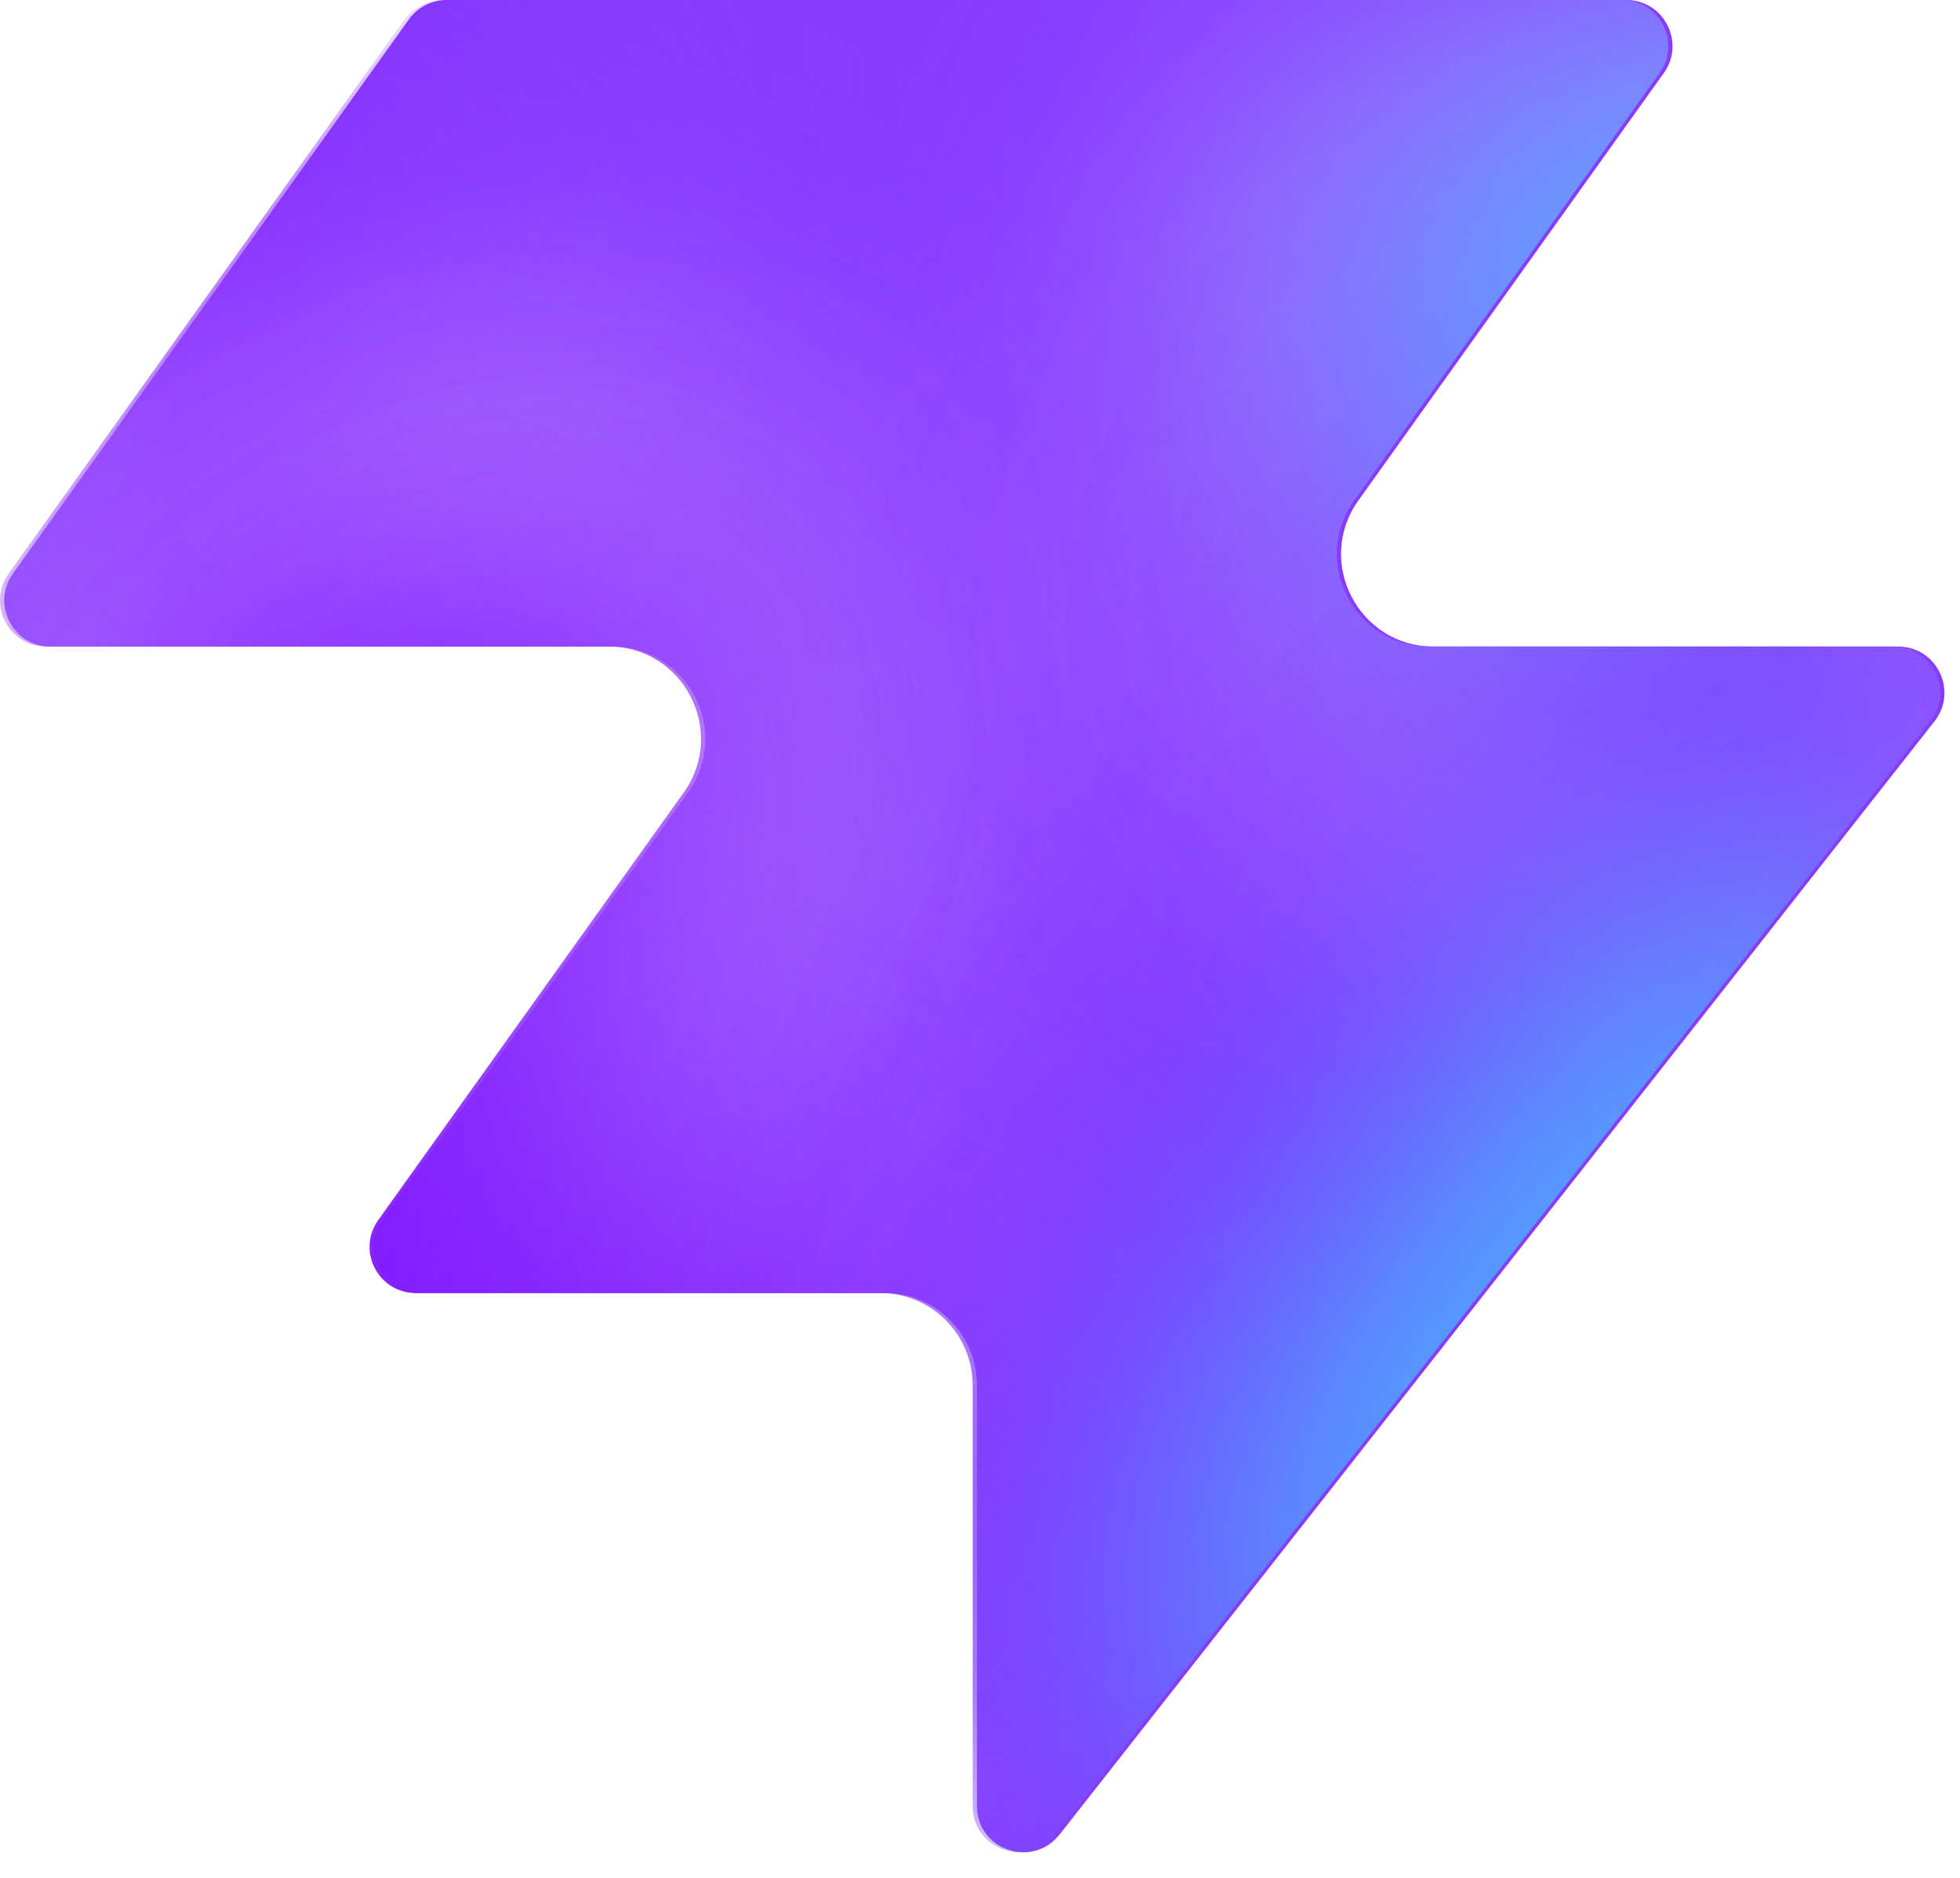
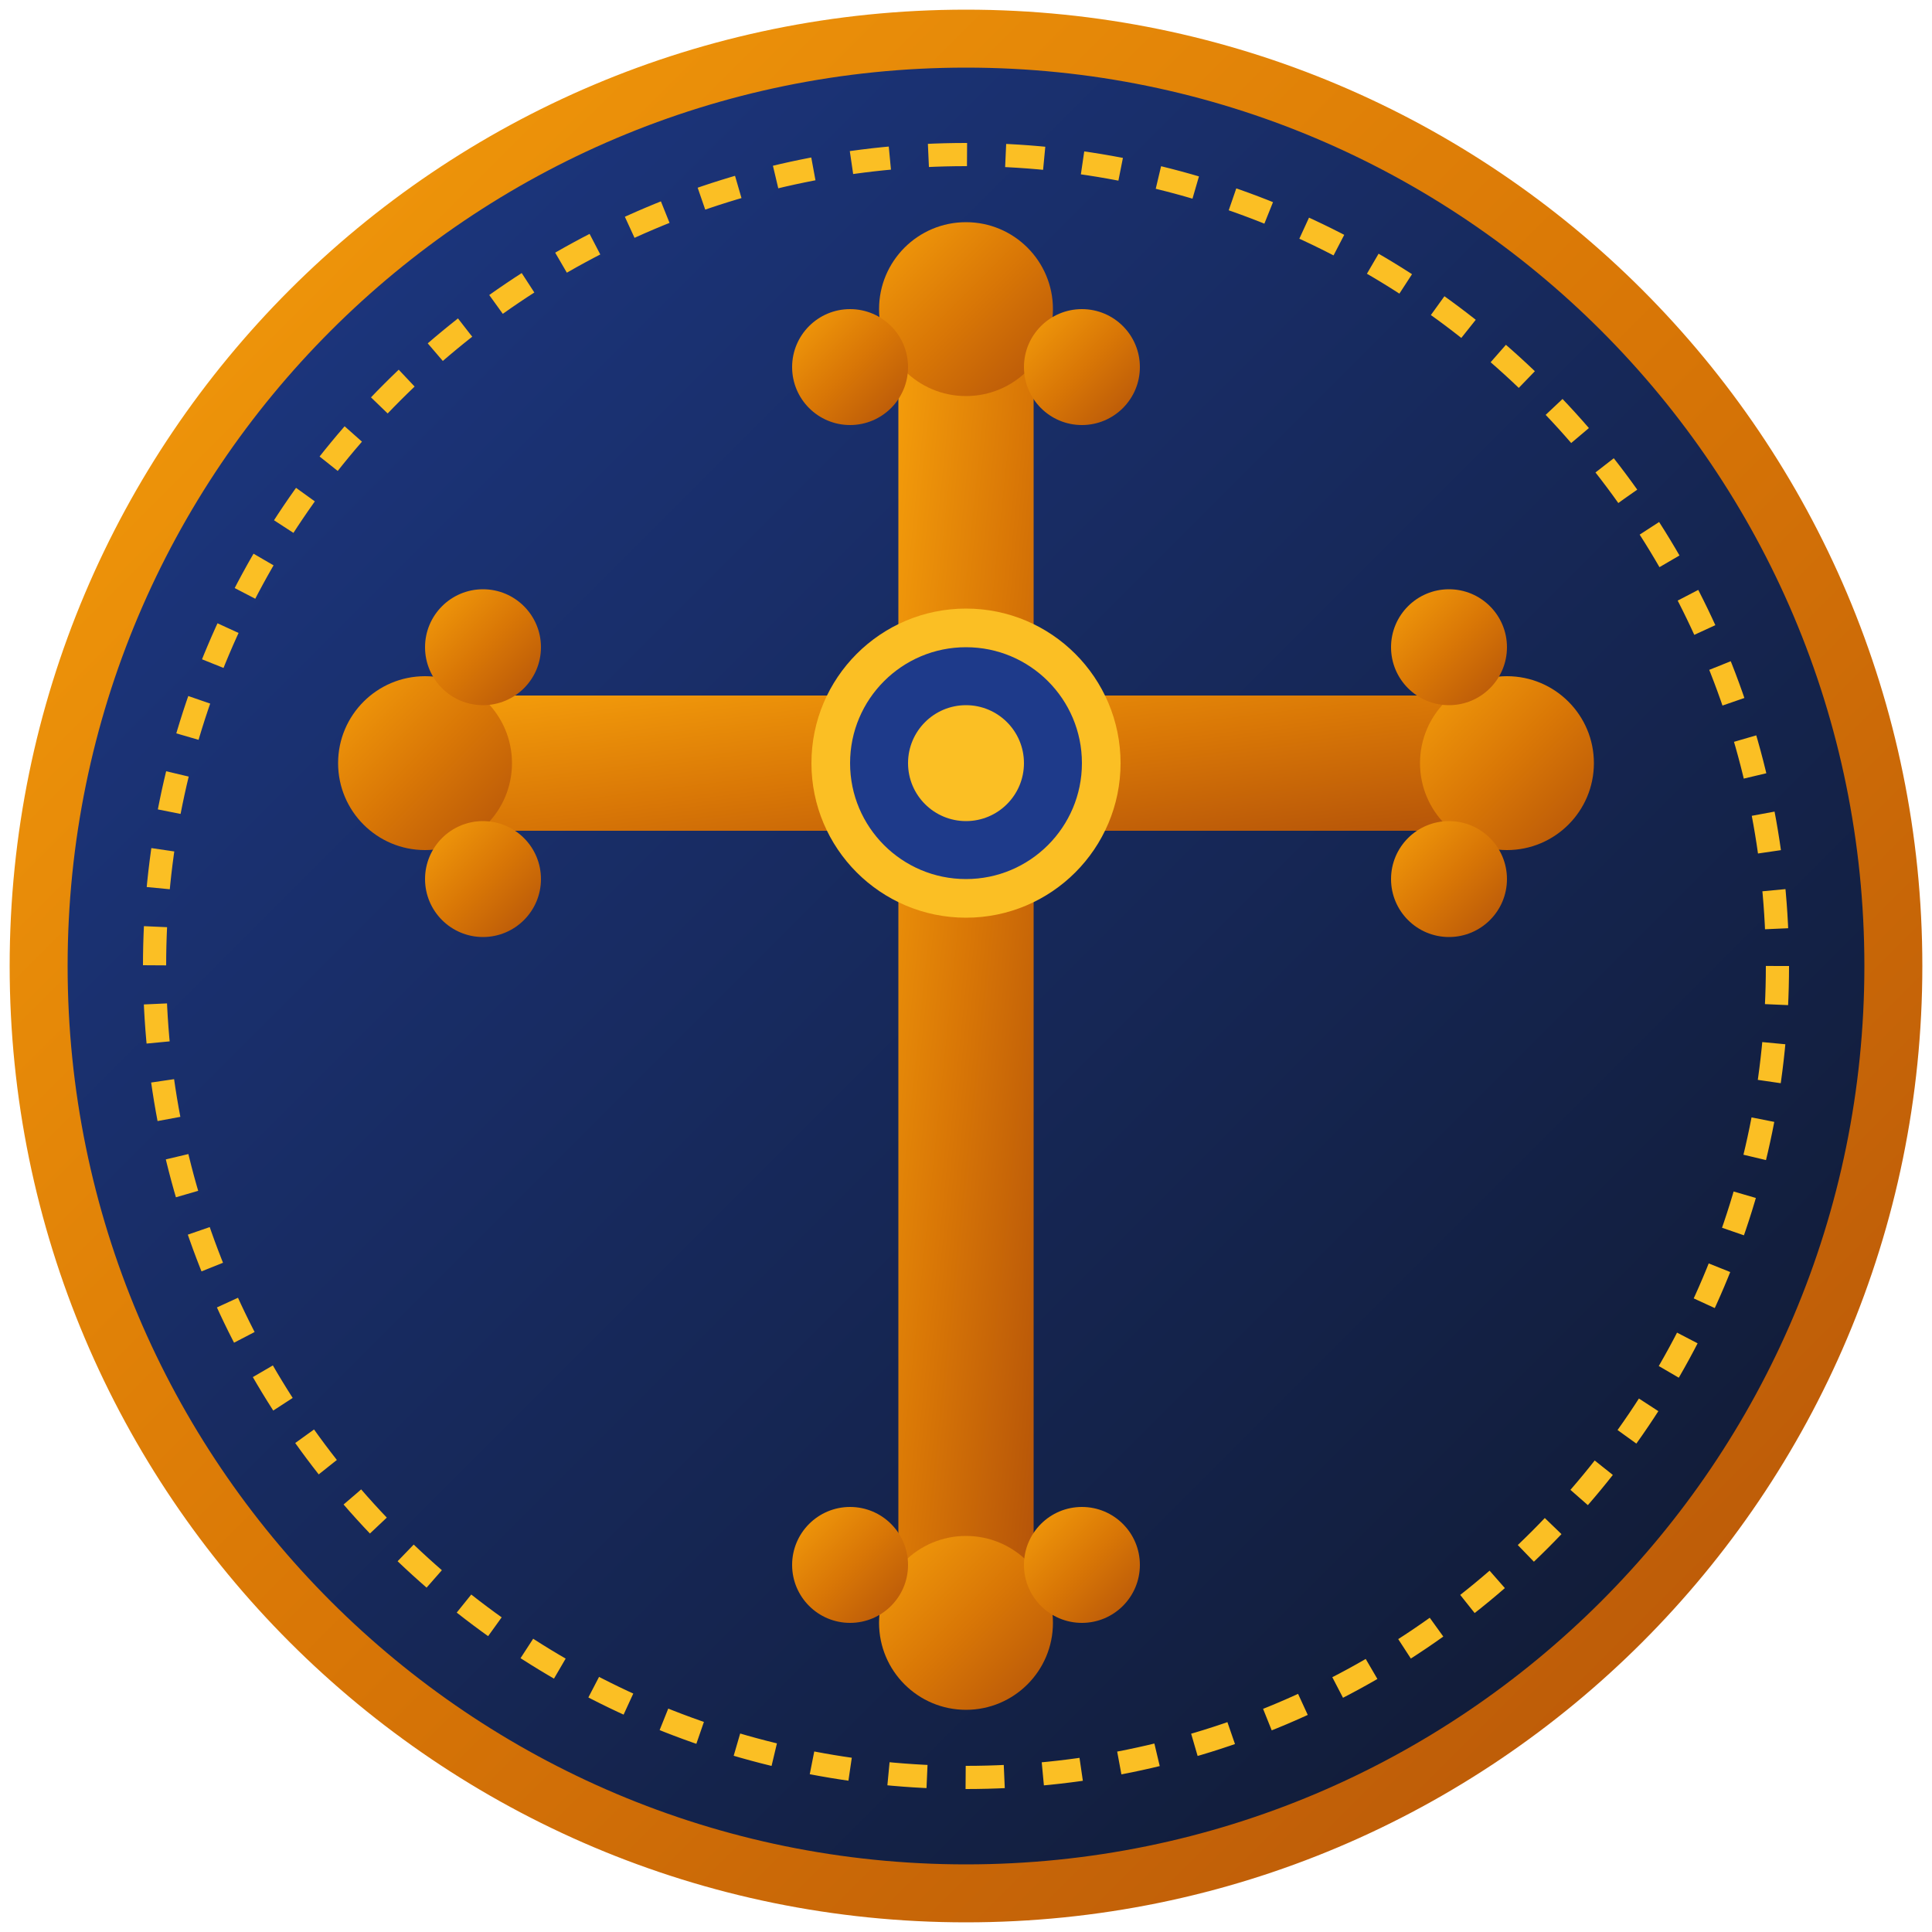
- <svg xmlns="http://www.w3.org/2000/svg" width="48" height="46" fill="none" viewBox="0 0 48 46">
-   <path fill="#863bff" d="M25.946 44.938c-.664.845-2.021.375-2.021-.698V33.937a2.26 2.26 0 0 0-2.262-2.262H10.287c-.92 0-1.456-1.04-.92-1.788l7.48-10.471c1.07-1.497 0-3.578-1.842-3.578H1.237c-.92 0-1.456-1.04-.92-1.788L10.013.474c.214-.297.556-.474.92-.474h28.894c.92 0 1.456 1.04.92 1.788l-7.48 10.471c-1.07 1.498 0 3.579 1.842 3.579h11.377c.943 0 1.473 1.088.89 1.83L25.947 44.94z" style="fill:#863bff;fill:color(display-p3 .525 .23 1);fill-opacity:1" />
-   <mask id="a" width="48" height="46" x="0" y="0" maskUnits="userSpaceOnUse" style="mask-type:alpha">
-     <path fill="#000" d="M25.842 44.938c-.664.844-2.021.375-2.021-.698V33.937a2.26 2.26 0 0 0-2.262-2.262H10.183c-.92 0-1.456-1.04-.92-1.788l7.48-10.471c1.07-1.498 0-3.579-1.842-3.579H1.133c-.92 0-1.456-1.04-.92-1.787L9.91.473c.214-.297.556-.474.92-.474h28.894c.92 0 1.456 1.04.92 1.788l-7.48 10.471c-1.07 1.498 0 3.578 1.842 3.578h11.377c.943 0 1.473 1.088.89 1.832L25.843 44.94z" style="fill:#000;fill-opacity:1" />
-   </mask>
-   <g mask="url(#a)">
-     <g filter="url(#b)">
-       <ellipse cx="5.508" cy="14.704" fill="#ede6ff" rx="5.508" ry="14.704" style="fill:#ede6ff;fill:color(display-p3 .927 .903 1);fill-opacity:1" transform="matrix(.00324 1 1 -.00324 -4.47 31.516)" />
-     </g>
-     <g filter="url(#c)">
-       <ellipse cx="10.399" cy="29.851" fill="#ede6ff" rx="10.399" ry="29.851" style="fill:#ede6ff;fill:color(display-p3 .927 .903 1);fill-opacity:1" transform="matrix(.00324 1 1 -.00324 -39.328 7.883)" />
-     </g>
-     <g filter="url(#d)">
-       <ellipse cx="5.508" cy="30.487" fill="#7e14ff" rx="5.508" ry="30.487" style="fill:#7e14ff;fill:color(display-p3 .492 .077 1);fill-opacity:1" transform="rotate(89.814 -25.913 -14.639)scale(1 -1)" />
-     </g>
-     <g filter="url(#e)">
-       <ellipse cx="5.508" cy="30.599" fill="#7e14ff" rx="5.508" ry="30.599" style="fill:#7e14ff;fill:color(display-p3 .492 .077 1);fill-opacity:1" transform="rotate(89.814 -32.644 -3.334)scale(1 -1)" />
-     </g>
-     <g filter="url(#f)">
-       <ellipse cx="5.508" cy="30.599" fill="#7e14ff" rx="5.508" ry="30.599" style="fill:#7e14ff;fill:color(display-p3 .492 .077 1);fill-opacity:1" transform="matrix(.00324 1 1 -.00324 -34.34 30.47)" />
-     </g>
-     <g filter="url(#g)">
-       <ellipse cx="14.072" cy="22.078" fill="#ede6ff" rx="14.072" ry="22.078" style="fill:#ede6ff;fill:color(display-p3 .927 .903 1);fill-opacity:1" transform="rotate(93.35 24.506 48.493)scale(-1 1)" />
-     </g>
-     <g filter="url(#h)">
-       <ellipse cx="3.47" cy="21.501" fill="#7e14ff" rx="3.47" ry="21.501" style="fill:#7e14ff;fill:color(display-p3 .492 .077 1);fill-opacity:1" transform="rotate(89.009 28.708 47.59)scale(-1 1)" />
-     </g>
-     <g filter="url(#i)">
-       <ellipse cx="3.47" cy="21.501" fill="#7e14ff" rx="3.47" ry="21.501" style="fill:#7e14ff;fill:color(display-p3 .492 .077 1);fill-opacity:1" transform="rotate(89.009 28.708 47.59)scale(-1 1)" />
-     </g>
-     <g filter="url(#j)">
-       <ellipse cx=".387" cy="8.972" fill="#7e14ff" rx="4.407" ry="29.108" style="fill:#7e14ff;fill:color(display-p3 .492 .077 1);fill-opacity:1" transform="rotate(39.51 .387 8.972)" />
-     </g>
-     <g filter="url(#k)">
-       <ellipse cx="47.523" cy="-6.092" fill="#7e14ff" rx="4.407" ry="29.108" style="fill:#7e14ff;fill:color(display-p3 .492 .077 1);fill-opacity:1" transform="rotate(37.892 47.523 -6.092)" />
-     </g>
-     <g filter="url(#l)">
-       <ellipse cx="41.412" cy="6.333" fill="#47bfff" rx="5.971" ry="9.665" style="fill:#47bfff;fill:color(display-p3 .28 .748 1);fill-opacity:1" transform="rotate(37.892 41.412 6.333)" />
-     </g>
-     <g filter="url(#m)">
-       <ellipse cx="-1.879" cy="38.332" fill="#7e14ff" rx="4.407" ry="29.108" style="fill:#7e14ff;fill:color(display-p3 .492 .077 1);fill-opacity:1" transform="rotate(37.892 -1.88 38.332)" />
-     </g>
-     <g filter="url(#n)">
-       <ellipse cx="-1.879" cy="38.332" fill="#7e14ff" rx="4.407" ry="29.108" style="fill:#7e14ff;fill:color(display-p3 .492 .077 1);fill-opacity:1" transform="rotate(37.892 -1.88 38.332)" />
-     </g>
-     <g filter="url(#o)">
-       <ellipse cx="35.651" cy="29.907" fill="#7e14ff" rx="4.407" ry="29.108" style="fill:#7e14ff;fill:color(display-p3 .492 .077 1);fill-opacity:1" transform="rotate(37.892 35.651 29.907)" />
-     </g>
-     <g filter="url(#p)">
-       <ellipse cx="38.418" cy="32.4" fill="#47bfff" rx="5.971" ry="15.297" style="fill:#47bfff;fill:color(display-p3 .28 .748 1);fill-opacity:1" transform="rotate(37.892 38.418 32.4)" />
-     </g>
-   </g>
+ <svg xmlns="http://www.w3.org/2000/svg" viewBox="0 0 100 100" width="100" height="100">
  <defs>
-     <filter id="b" width="60.045" height="41.654" x="-19.77" y="16.149" color-interpolation-filters="sRGB" filterUnits="userSpaceOnUse">
-       <feFlood flood-opacity="0" result="BackgroundImageFix" />
-       <feBlend in="SourceGraphic" in2="BackgroundImageFix" result="shape" />
-       <feGaussianBlur result="effect1_foregroundBlur_2002_17158" stdDeviation="7.659" />
-     </filter>
-     <filter id="c" width="90.34" height="51.437" x="-54.613" y="-7.533" color-interpolation-filters="sRGB" filterUnits="userSpaceOnUse">
-       <feFlood flood-opacity="0" result="BackgroundImageFix" />
-       <feBlend in="SourceGraphic" in2="BackgroundImageFix" result="shape" />
-       <feGaussianBlur result="effect1_foregroundBlur_2002_17158" stdDeviation="7.659" />
-     </filter>
-     <filter id="d" width="79.355" height="29.4" x="-49.64" y="2.03" color-interpolation-filters="sRGB" filterUnits="userSpaceOnUse">
-       <feFlood flood-opacity="0" result="BackgroundImageFix" />
-       <feBlend in="SourceGraphic" in2="BackgroundImageFix" result="shape" />
-       <feGaussianBlur result="effect1_foregroundBlur_2002_17158" stdDeviation="4.596" />
-     </filter>
-     <filter id="e" width="79.579" height="29.4" x="-45.045" y="20.029" color-interpolation-filters="sRGB" filterUnits="userSpaceOnUse">
-       <feFlood flood-opacity="0" result="BackgroundImageFix" />
-       <feBlend in="SourceGraphic" in2="BackgroundImageFix" result="shape" />
-       <feGaussianBlur result="effect1_foregroundBlur_2002_17158" stdDeviation="4.596" />
-     </filter>
-     <filter id="f" width="79.579" height="29.4" x="-43.513" y="21.178" color-interpolation-filters="sRGB" filterUnits="userSpaceOnUse">
-       <feFlood flood-opacity="0" result="BackgroundImageFix" />
-       <feBlend in="SourceGraphic" in2="BackgroundImageFix" result="shape" />
-       <feGaussianBlur result="effect1_foregroundBlur_2002_17158" stdDeviation="4.596" />
-     </filter>
-     <filter id="g" width="74.749" height="58.852" x="15.756" y="-17.901" color-interpolation-filters="sRGB" filterUnits="userSpaceOnUse">
-       <feFlood flood-opacity="0" result="BackgroundImageFix" />
-       <feBlend in="SourceGraphic" in2="BackgroundImageFix" result="shape" />
-       <feGaussianBlur result="effect1_foregroundBlur_2002_17158" stdDeviation="7.659" />
-     </filter>
-     <filter id="h" width="61.377" height="25.362" x="23.548" y="2.284" color-interpolation-filters="sRGB" filterUnits="userSpaceOnUse">
-       <feFlood flood-opacity="0" result="BackgroundImageFix" />
-       <feBlend in="SourceGraphic" in2="BackgroundImageFix" result="shape" />
-       <feGaussianBlur result="effect1_foregroundBlur_2002_17158" stdDeviation="4.596" />
-     </filter>
-     <filter id="i" width="61.377" height="25.362" x="23.548" y="2.284" color-interpolation-filters="sRGB" filterUnits="userSpaceOnUse">
-       <feFlood flood-opacity="0" result="BackgroundImageFix" />
-       <feBlend in="SourceGraphic" in2="BackgroundImageFix" result="shape" />
-       <feGaussianBlur result="effect1_foregroundBlur_2002_17158" stdDeviation="4.596" />
-     </filter>
-     <filter id="j" width="56.045" height="63.649" x="-27.636" y="-22.853" color-interpolation-filters="sRGB" filterUnits="userSpaceOnUse">
-       <feFlood flood-opacity="0" result="BackgroundImageFix" />
-       <feBlend in="SourceGraphic" in2="BackgroundImageFix" result="shape" />
-       <feGaussianBlur result="effect1_foregroundBlur_2002_17158" stdDeviation="4.596" />
-     </filter>
-     <filter id="k" width="54.814" height="64.646" x="20.116" y="-38.415" color-interpolation-filters="sRGB" filterUnits="userSpaceOnUse">
-       <feFlood flood-opacity="0" result="BackgroundImageFix" />
-       <feBlend in="SourceGraphic" in2="BackgroundImageFix" result="shape" />
-       <feGaussianBlur result="effect1_foregroundBlur_2002_17158" stdDeviation="4.596" />
-     </filter>
-     <filter id="l" width="33.541" height="35.313" x="24.641" y="-11.323" color-interpolation-filters="sRGB" filterUnits="userSpaceOnUse">
-       <feFlood flood-opacity="0" result="BackgroundImageFix" />
-       <feBlend in="SourceGraphic" in2="BackgroundImageFix" result="shape" />
-       <feGaussianBlur result="effect1_foregroundBlur_2002_17158" stdDeviation="4.596" />
-     </filter>
-     <filter id="m" width="54.814" height="64.646" x="-29.286" y="6.009" color-interpolation-filters="sRGB" filterUnits="userSpaceOnUse">
-       <feFlood flood-opacity="0" result="BackgroundImageFix" />
-       <feBlend in="SourceGraphic" in2="BackgroundImageFix" result="shape" />
-       <feGaussianBlur result="effect1_foregroundBlur_2002_17158" stdDeviation="4.596" />
-     </filter>
-     <filter id="n" width="54.814" height="64.646" x="-29.286" y="6.009" color-interpolation-filters="sRGB" filterUnits="userSpaceOnUse">
-       <feFlood flood-opacity="0" result="BackgroundImageFix" />
-       <feBlend in="SourceGraphic" in2="BackgroundImageFix" result="shape" />
-       <feGaussianBlur result="effect1_foregroundBlur_2002_17158" stdDeviation="4.596" />
-     </filter>
-     <filter id="o" width="54.814" height="64.646" x="8.244" y="-2.416" color-interpolation-filters="sRGB" filterUnits="userSpaceOnUse">
-       <feFlood flood-opacity="0" result="BackgroundImageFix" />
-       <feBlend in="SourceGraphic" in2="BackgroundImageFix" result="shape" />
-       <feGaussianBlur result="effect1_foregroundBlur_2002_17158" stdDeviation="4.596" />
-     </filter>
-     <filter id="p" width="39.409" height="43.623" x="18.713" y="10.588" color-interpolation-filters="sRGB" filterUnits="userSpaceOnUse">
-       <feFlood flood-opacity="0" result="BackgroundImageFix" />
-       <feBlend in="SourceGraphic" in2="BackgroundImageFix" result="shape" />
-       <feGaussianBlur result="effect1_foregroundBlur_2002_17158" stdDeviation="4.596" />
-     </filter>
+     <linearGradient id="goldGrad" x1="0%" y1="0%" x2="100%" y2="100%">
+       <stop offset="0%" stop-color="#F59E0B" />
+       <stop offset="50%" stop-color="#D97706" />
+       <stop offset="100%" stop-color="#B45309" />
+     </linearGradient>
+     <linearGradient id="blueGrad" x1="0%" y1="0%" x2="100%" y2="100%">
+       <stop offset="0%" stop-color="#1E3A8A" />
+       <stop offset="100%" stop-color="#0F172A" />
+     </linearGradient>
  </defs>
+   <circle cx="50" cy="50" r="48" fill="url(#blueGrad)" stroke="url(#goldGrad)" stroke-width="3" />
+   <circle cx="50" cy="50" r="42" fill="none" stroke="#FBBF24" stroke-width="1.2" stroke-dasharray="2 2" />
+   <rect x="46.5" y="16" width="7" height="68" rx="2" fill="url(#goldGrad)" />
+   <rect x="22" y="36" width="56" height="7" rx="2" fill="url(#goldGrad)" />
+   <circle cx="50" cy="39.5" r="7" fill="#1E3A8A" stroke="#FBBF24" stroke-width="2" />
+   <circle cx="50" cy="39.5" r="3" fill="#FBBF24" />
+   <circle cx="50" cy="16" r="4.5" fill="url(#goldGrad)" />
+   <circle cx="44" cy="19" r="3" fill="url(#goldGrad)" />
+   <circle cx="56" cy="19" r="3" fill="url(#goldGrad)" />
+   <circle cx="50" cy="84" r="4.5" fill="url(#goldGrad)" />
+   <circle cx="44" cy="81" r="3" fill="url(#goldGrad)" />
+   <circle cx="56" cy="81" r="3" fill="url(#goldGrad)" />
+   <circle cx="22" cy="39.5" r="4.5" fill="url(#goldGrad)" />
+   <circle cx="25" cy="33.5" r="3" fill="url(#goldGrad)" />
+   <circle cx="25" cy="45.5" r="3" fill="url(#goldGrad)" />
+   <circle cx="78" cy="39.5" r="4.5" fill="url(#goldGrad)" />
+   <circle cx="75" cy="33.5" r="3" fill="url(#goldGrad)" />
+   <circle cx="75" cy="45.5" r="3" fill="url(#goldGrad)" />
</svg>
